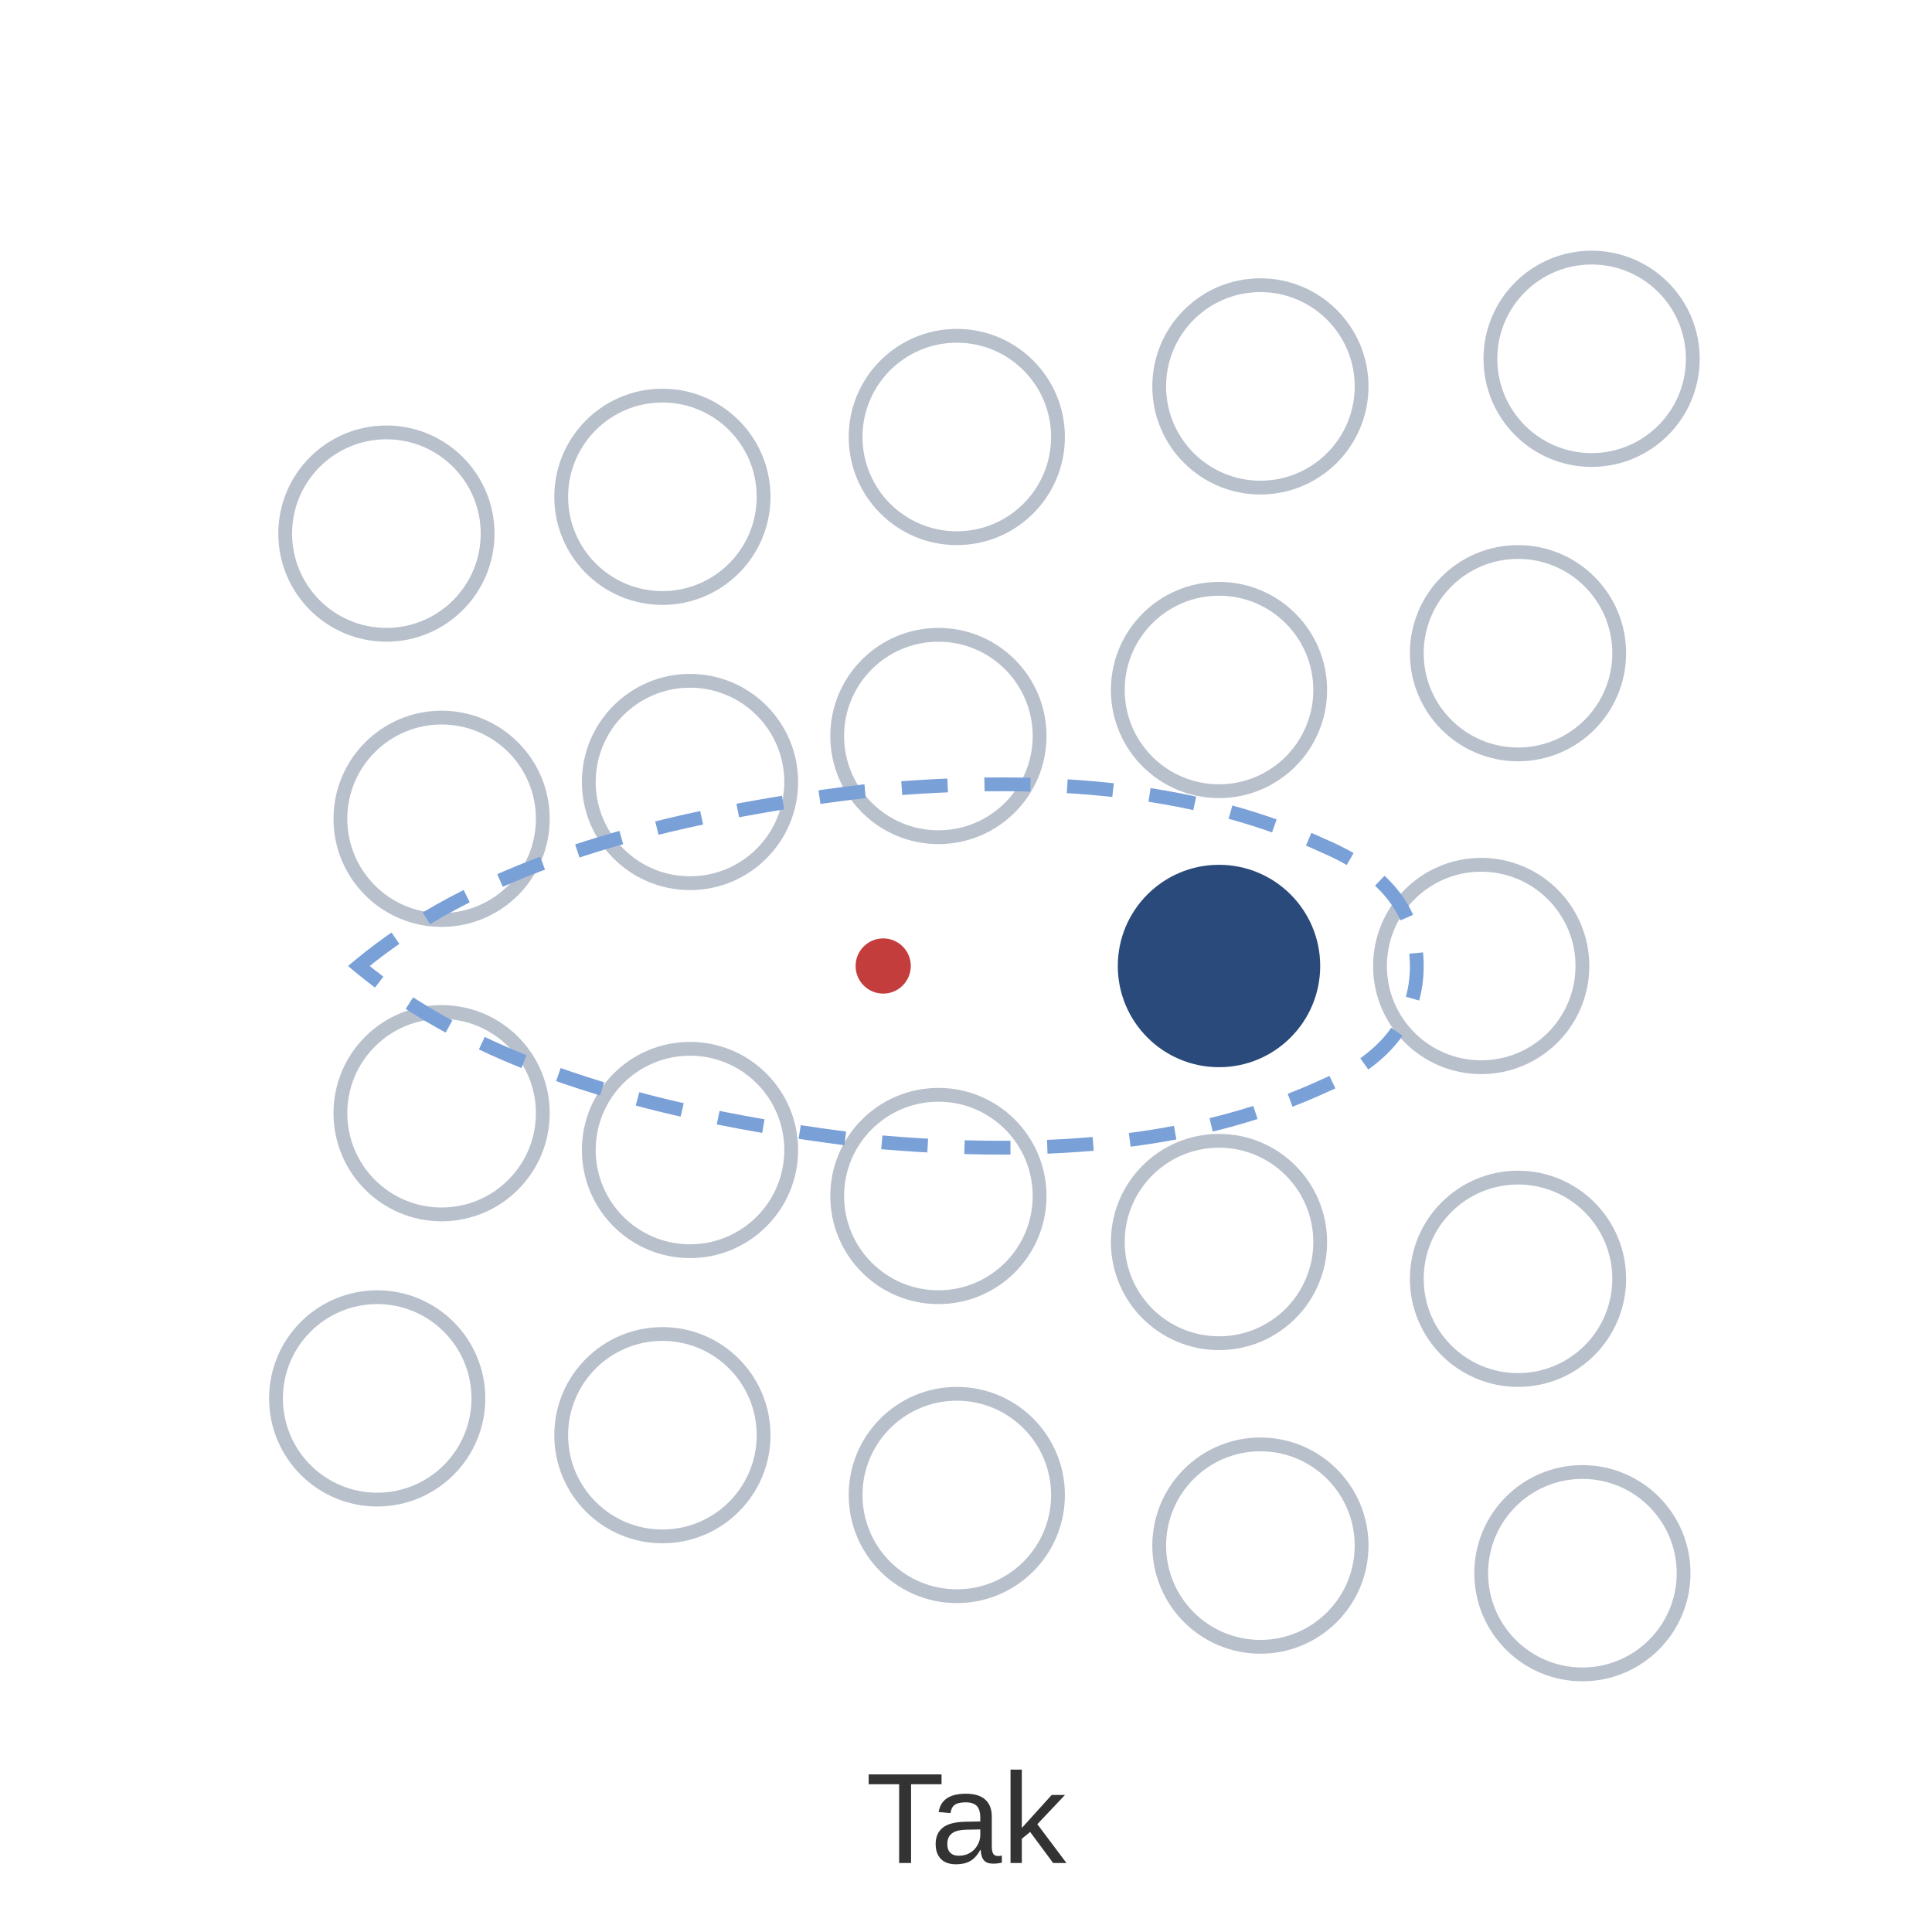
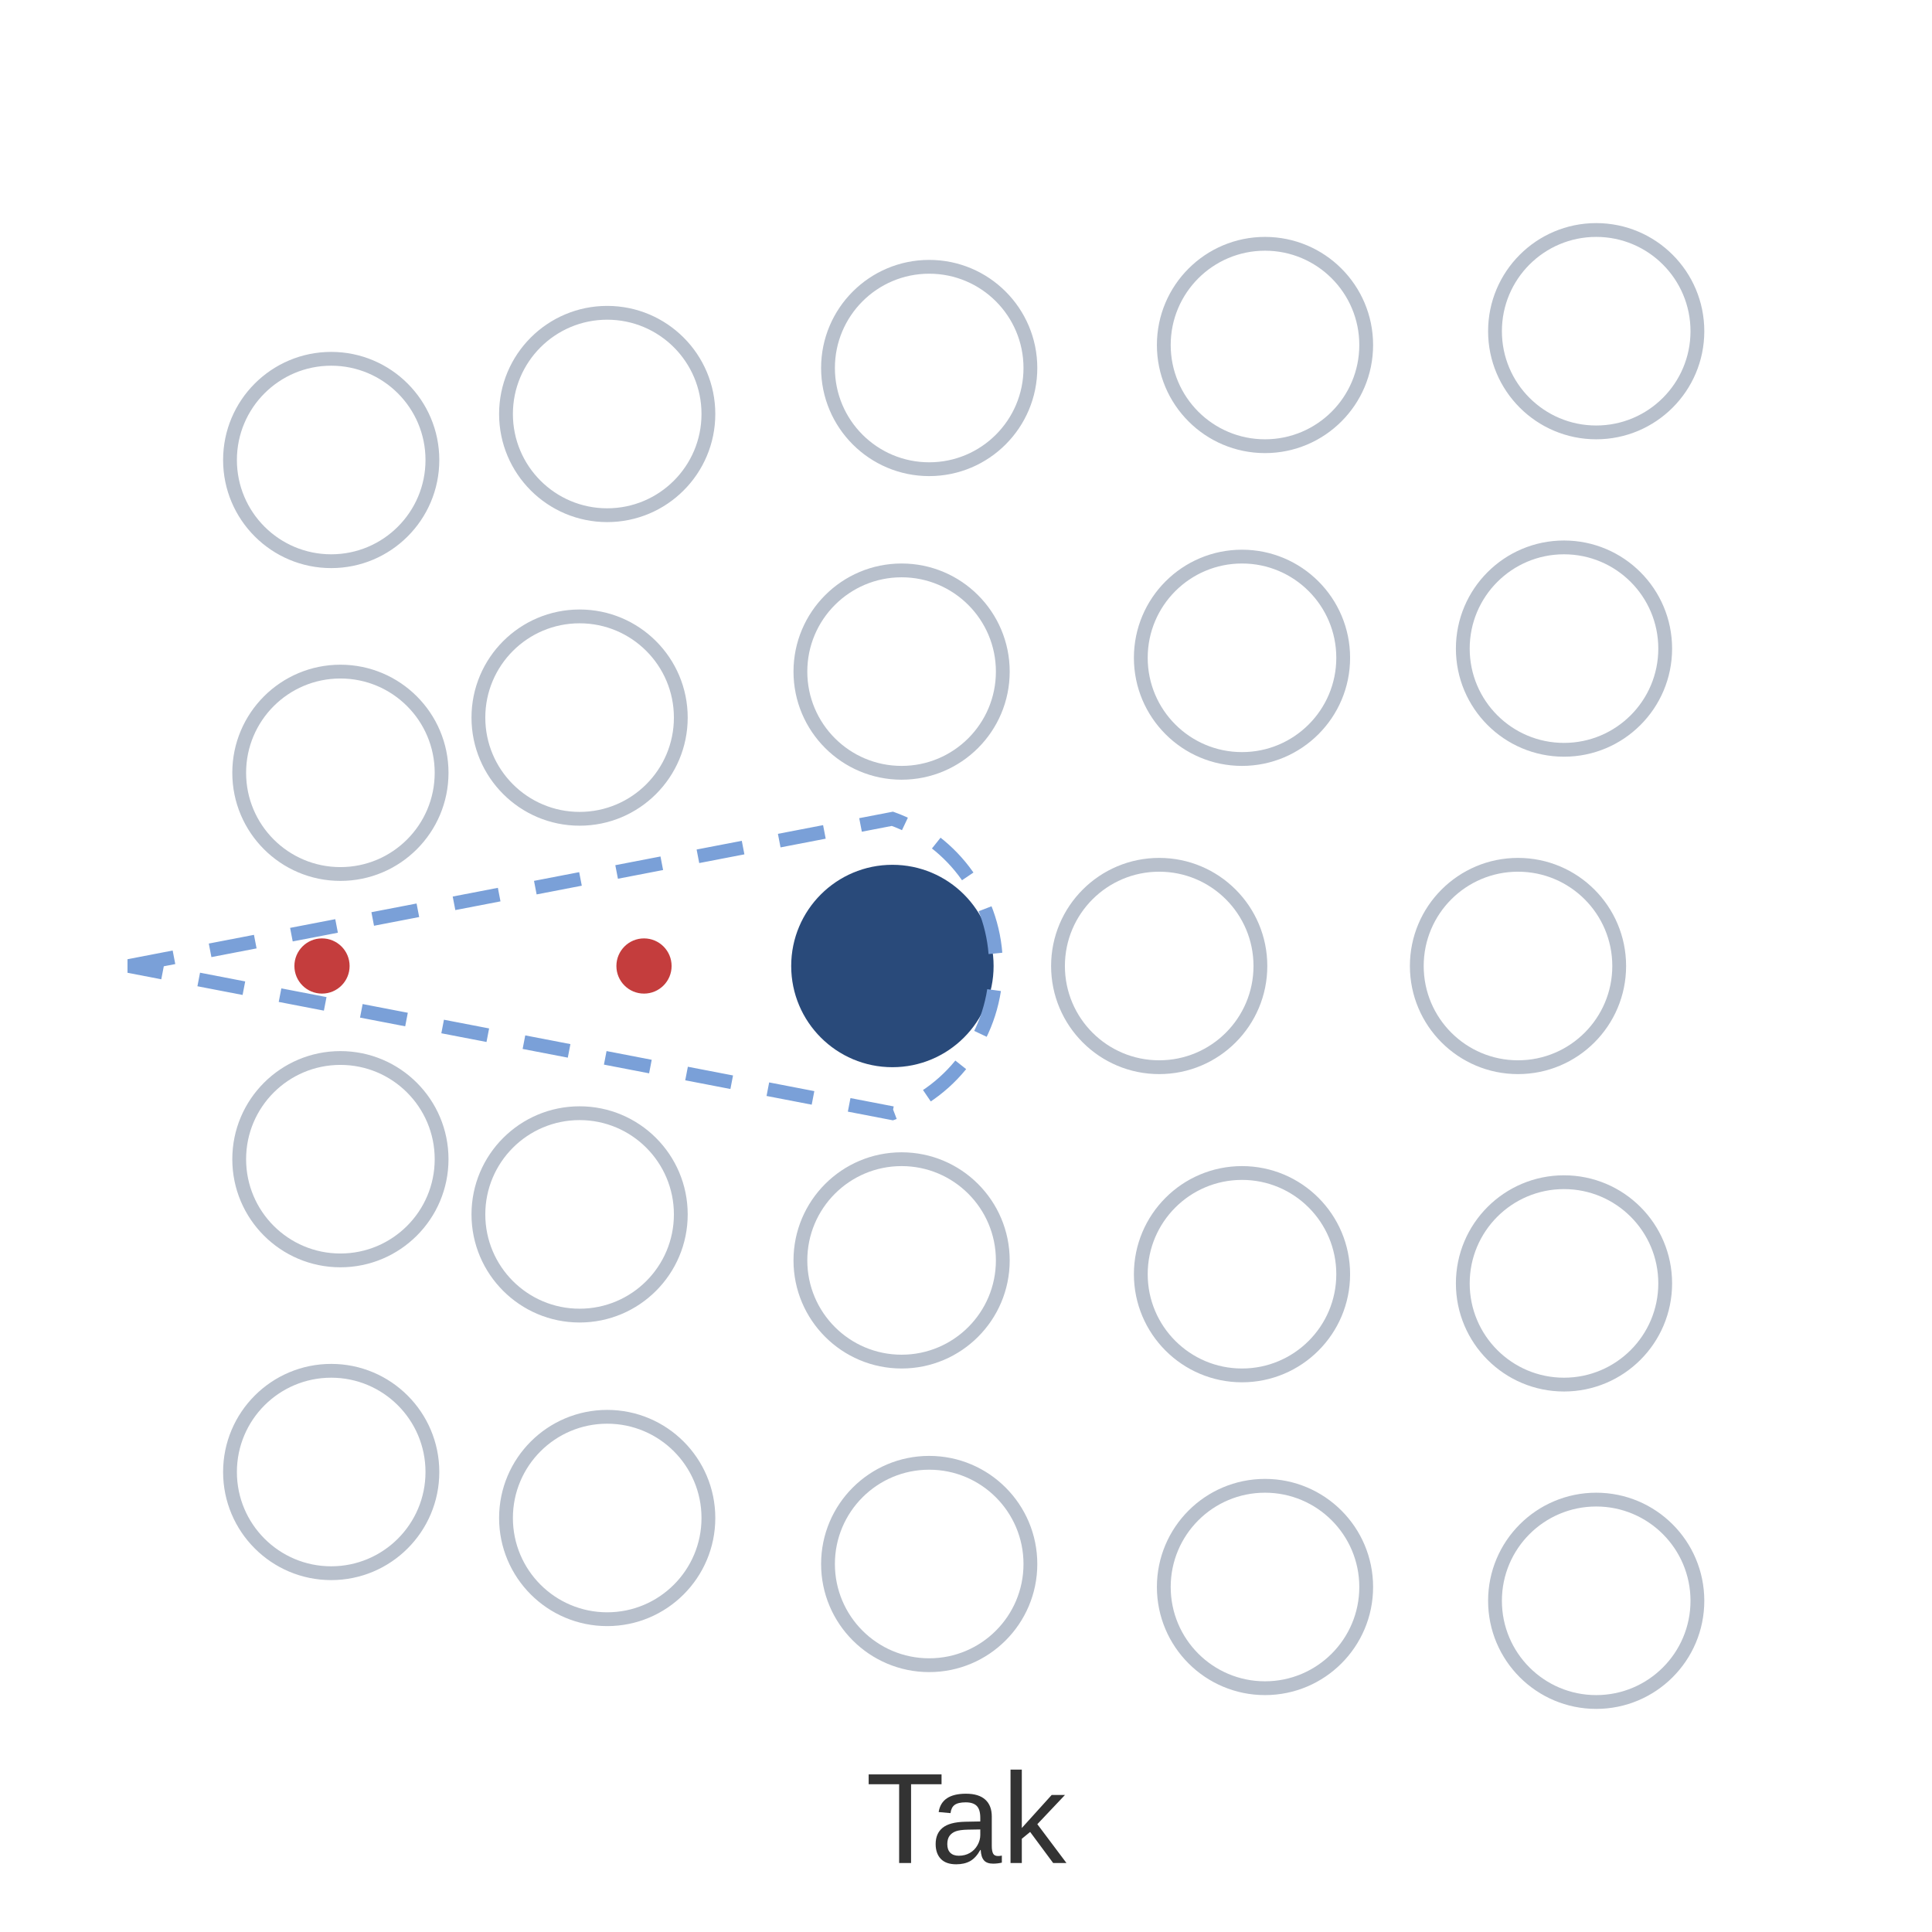
<svg xmlns="http://www.w3.org/2000/svg" width="420" height="420" viewBox="0 0 420 420">
  <rect width="100%" height="100%" fill="white" />
  <g fill="none" stroke="#b8c0cc" stroke-width="3">
-     <circle cx="84" cy="116" r="22" />
-     <circle cx="144" cy="108" r="22" />
-     <circle cx="208" cy="95" r="22" />
-     <circle cx="274" cy="84" r="22" />
-     <circle cx="346" cy="78" r="22" />
-     <circle cx="96" cy="178" r="22" />
-     <circle cx="150" cy="170" r="22" />
-     <circle cx="204" cy="160" r="22" />
-     <circle cx="265" cy="150" r="22" />
-     <circle cx="330" cy="142" r="22" />
-     <circle cx="322" cy="210" r="22" />
-     <circle cx="96" cy="242" r="22" />
-     <circle cx="150" cy="250" r="22" />
-     <circle cx="204" cy="260" r="22" />
-     <circle cx="265" cy="270" r="22" />
-     <circle cx="330" cy="278" r="22" />
-     <circle cx="82" cy="304" r="22" />
-     <circle cx="144" cy="312" r="22" />
-     <circle cx="208" cy="325" r="22" />
-     <circle cx="274" cy="336" r="22" />
-     <circle cx="344" cy="342" r="22" />
+     <circle cx="72" cy="100" r="22" />
+     <circle cx="132" cy="90" r="22" />
+     <circle cx="202" cy="80" r="22" />
+     <circle cx="275" cy="75" r="22" />
+     <circle cx="347" cy="72" r="22" />
+     <circle cx="74" cy="168" r="22" />
+     <circle cx="126" cy="156" r="22" />
+     <circle cx="196" cy="146" r="22" />
+     <circle cx="270" cy="143" r="22" />
+     <circle cx="340" cy="141" r="22" />
+     <circle cx="252" cy="210" r="22" />
+     <circle cx="330" cy="210" r="22" />
+     <circle cx="74" cy="252" r="22" />
+     <circle cx="126" cy="264" r="22" />
+     <circle cx="196" cy="274" r="22" />
+     <circle cx="270" cy="277" r="22" />
+     <circle cx="340" cy="279" r="22" />
+     <circle cx="72" cy="320" r="22" />
+     <circle cx="132" cy="330" r="22" />
+     <circle cx="202" cy="340" r="22" />
+     <circle cx="275" cy="345" r="22" />
+     <circle cx="347" cy="348" r="22" />
  </g>
-   <circle cx="265" cy="210" r="22" fill="#294a7a" />
-   <path d="     M 78 210     C 102 190, 138 178, 188 172     C 230 168, 262 172, 288 184     C 302 190, 308 199, 308 210     C 308 221, 302 230, 288 236     C 262 248, 230 252, 188 248     C 138 242, 102 230, 78 210     Z" fill="none" stroke="#7aa0d8" stroke-width="3" stroke-dasharray="10 8" />
-   <circle cx="192" cy="210" r="6" fill="#c43d3d" />
+   <circle cx="194" cy="210" r="22" fill="#294a7a" />
+   <circle cx="70" cy="210" r="6" fill="#c43d3d" />
+   <circle cx="140" cy="210" r="6" fill="#c43d3d" />
+   <path d="     M 28 210     L 194 178     A 34 34 0 0 1 194 242     Z" fill="none" stroke="#7aa0d8" stroke-width="3" stroke-dasharray="10 8" />
  <text x="210" y="405" text-anchor="middle" font-family="Arial, sans-serif" font-size="28" fill="#333">
    Tak
  </text>
</svg>
